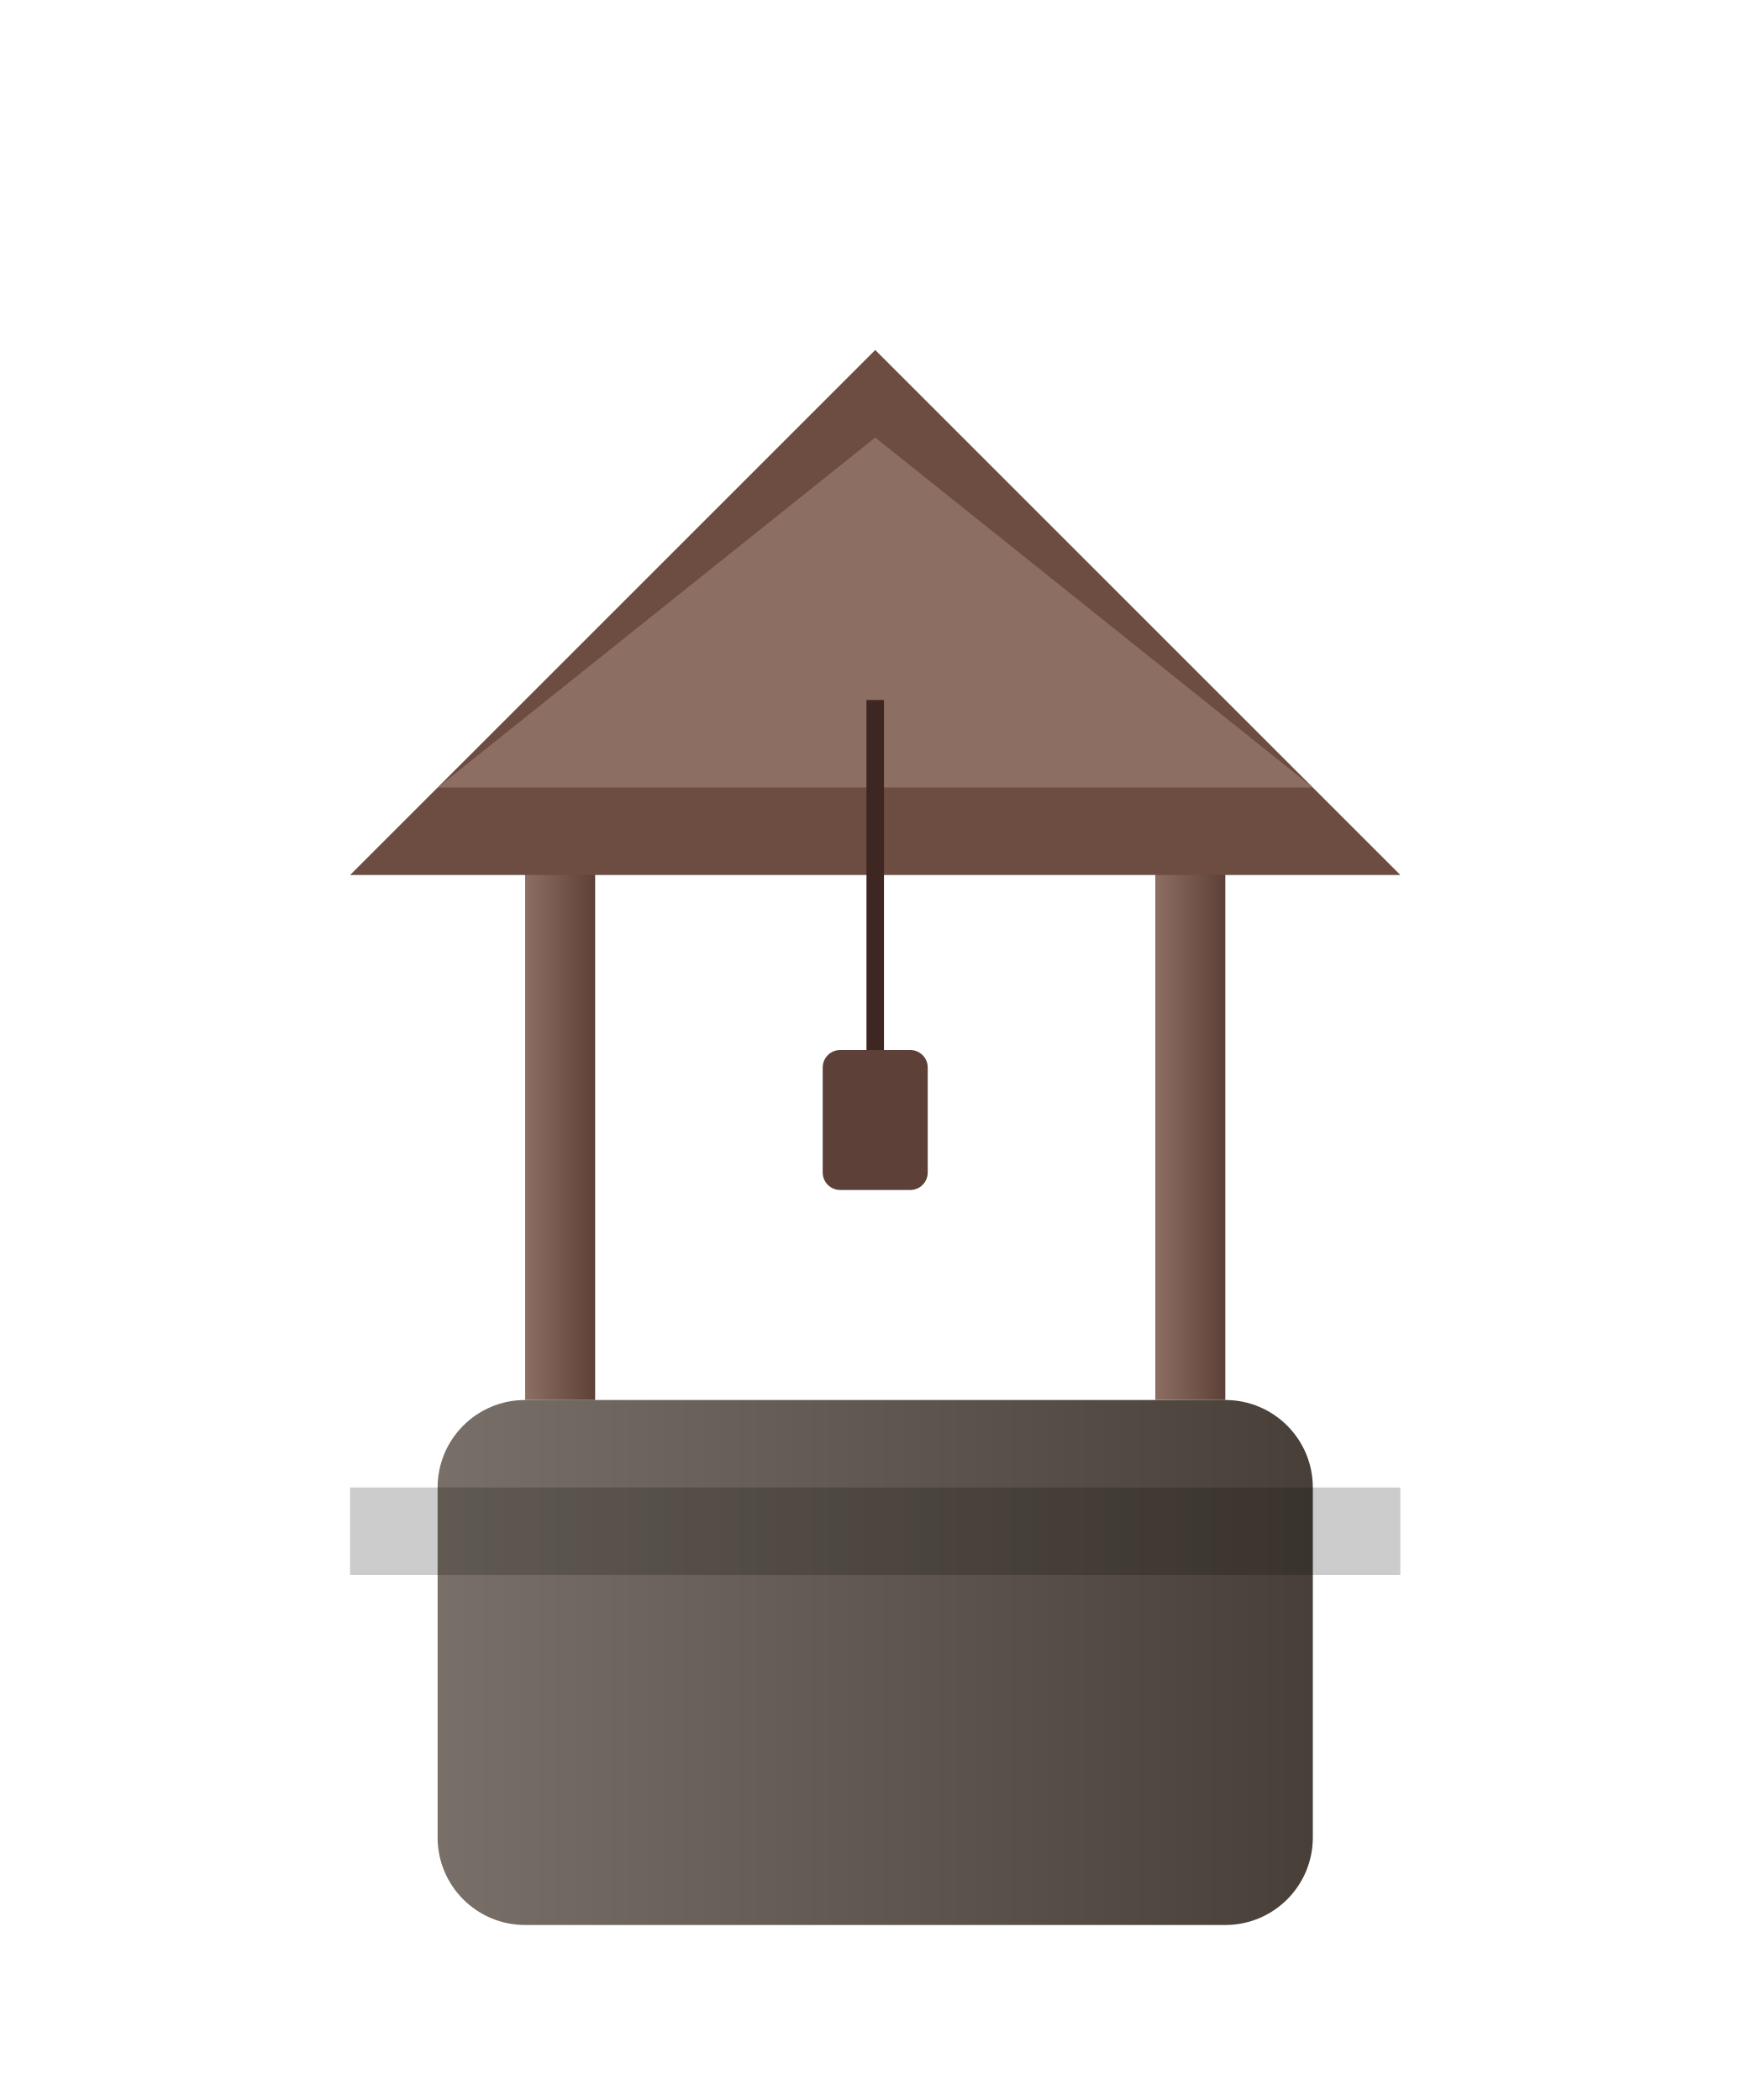
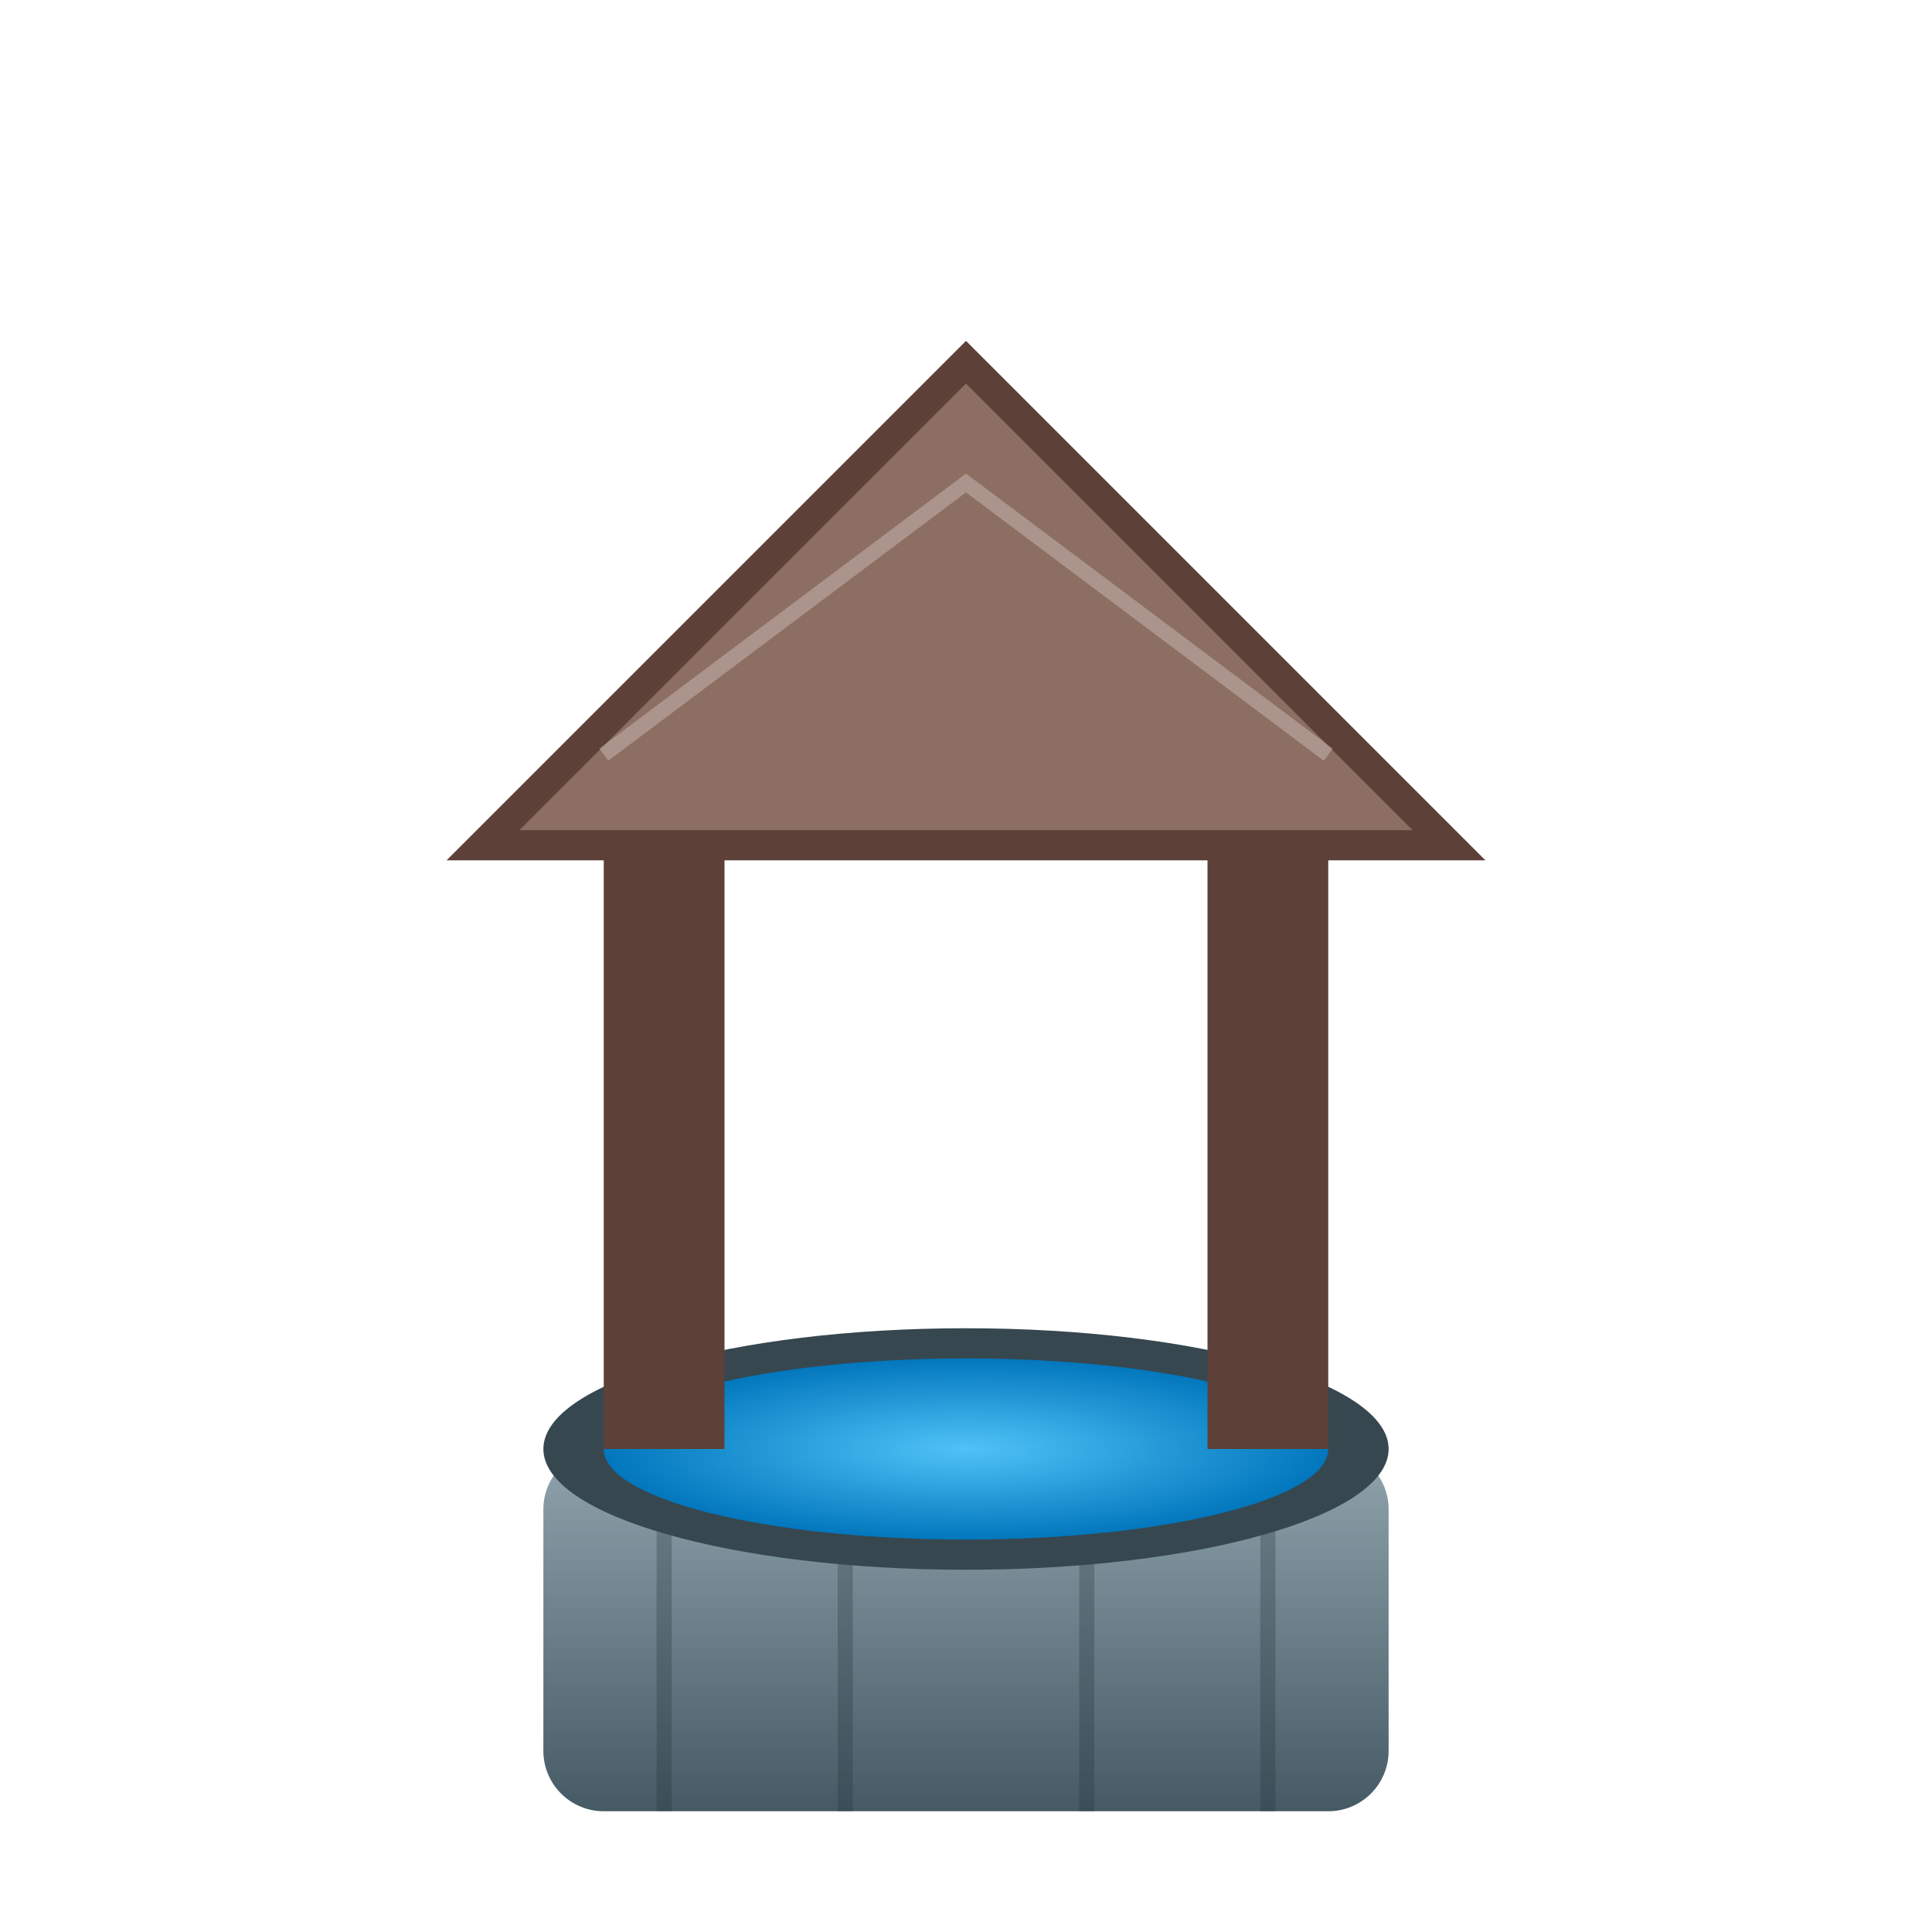
- <svg xmlns="http://www.w3.org/2000/svg" viewBox="0 0 100 120">
+ <svg xmlns="http://www.w3.org/2000/svg" viewBox="0 0 64 64">
  <defs>
-     <linearGradient id="well-stone" x1="0%" y1="0%" x2="100%" y2="0%">
-       <stop offset="0%" style="stop-color:#787068" />
-       <stop offset="100%" style="stop-color:#484038" />
+     <linearGradient id="stone" x1="0%" y1="0%" x2="0%" y2="100%">
+       <stop offset="0%" style="stop-color:#90a4ae;stop-opacity:1" />
+       <stop offset="100%" style="stop-color:#455a64;stop-opacity:1" />
    </linearGradient>
-     <linearGradient id="well-wood" x1="0%" y1="0%" x2="100%" y2="0%">
-       <stop offset="0%" style="stop-color:#8d6e63" />
-       <stop offset="100%" style="stop-color:#5d4037" />
-     </linearGradient>
+     <radialGradient id="water" cx="50%" cy="50%" r="50%">
+       <stop offset="0%" style="stop-color:#4fc3f7;stop-opacity:1" />
+       <stop offset="100%" style="stop-color:#0277bd;stop-opacity:1" />
+     </radialGradient>
  </defs>
-   <rect x="25" y="80" width="50" height="30" fill="url(#well-stone)" rx="5" />
-   <rect x="20" y="85" width="60" height="5" fill="rgba(0,0,0,0.2)" />
-   <rect x="30" y="40" width="4" height="40" fill="url(#well-wood)" />
-   <rect x="66" y="40" width="4" height="40" fill="url(#well-wood)" />
-   <path d="M20 50 L50 20 L80 50 Z" fill="#6d4c41" />
-   <path d="M25 45 L50 25 L75 45 Z" fill="#8d6e63" />
-   <rect x="47" y="60" width="6" height="8" fill="#5d4037" rx="1" />
-   <line x1="50" y1="40" x2="50" y2="60" stroke="#3e2723" stroke-width="1" />
+   <rect x="18" y="48" width="28" height="12" rx="2" fill="url(#stone)" />
+   <path d="M22 48 L22 60 M28 48 L28 60 M36 48 L36 60 M42 48 L42 60" stroke="#263238" stroke-width="0.5" opacity="0.3" />
+   <ellipse cx="32" cy="48" rx="14" ry="4" fill="#37474f" />
+   <ellipse cx="32" cy="48" rx="12" ry="3" fill="url(#water)">
+     <animate attributeName="opacity" values="0.8; 1; 0.8" dur="3s" repeatCount="indefinite" />
+   </ellipse>
+   <rect x="20" y="24" width="4" height="24" fill="#5d4037" />
+   <rect x="40" y="24" width="4" height="24" fill="#5d4037" />
+   <path d="M16 28 L32 12 L48 28 Z" fill="#8d6e63" />
+   <path d="M16 28 L32 12 L48 28 Z" fill="none" stroke="#5d4037" stroke-width="1" />
+   <path d="M20 25 L32 16 L44 25" fill="none" stroke="#d7ccc8" stroke-width="0.5" opacity="0.4" />
</svg>
